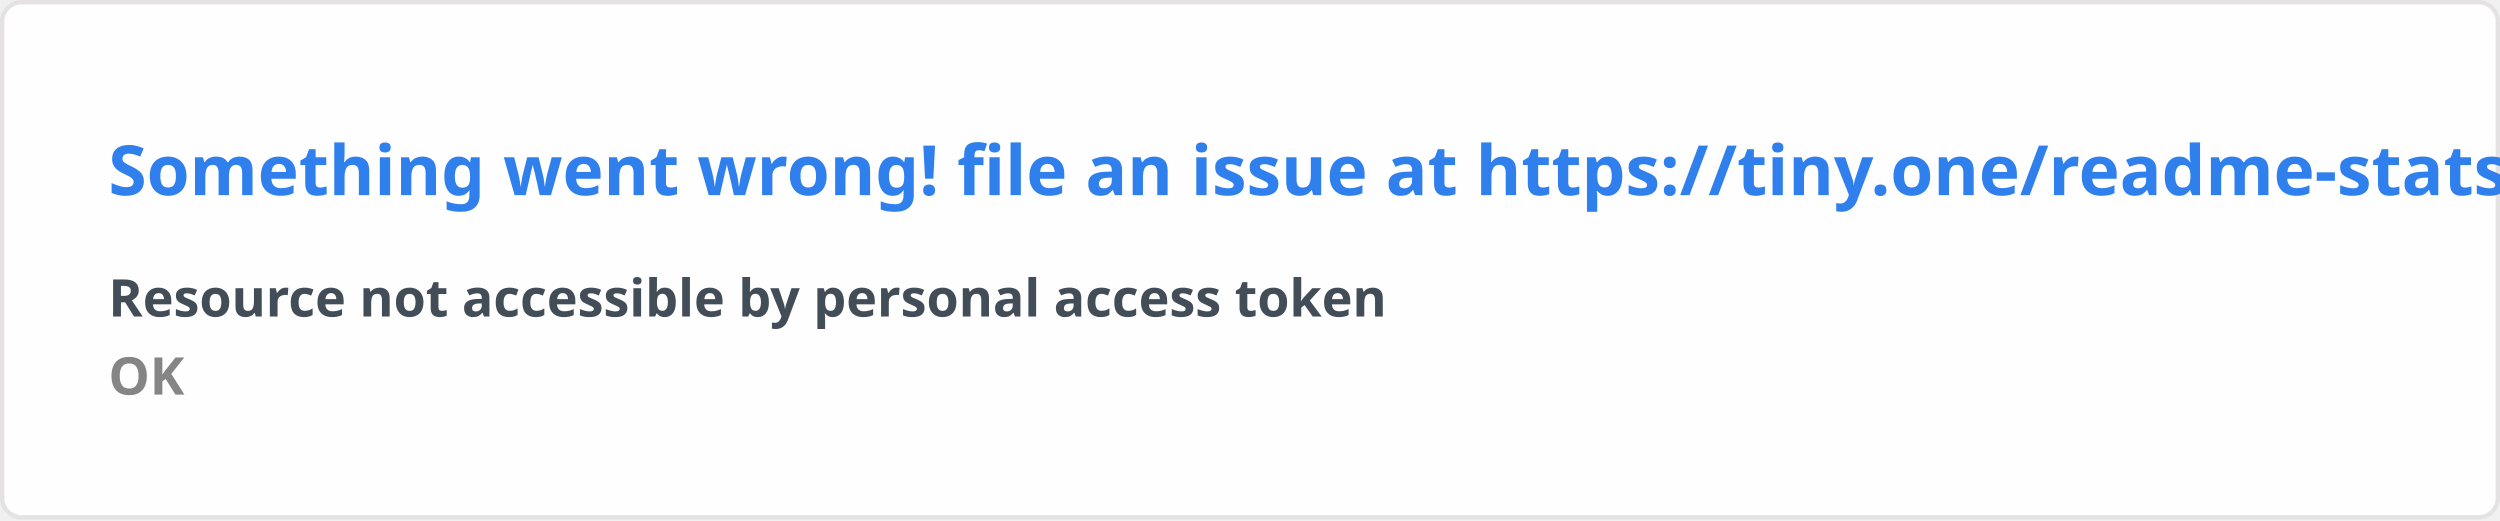
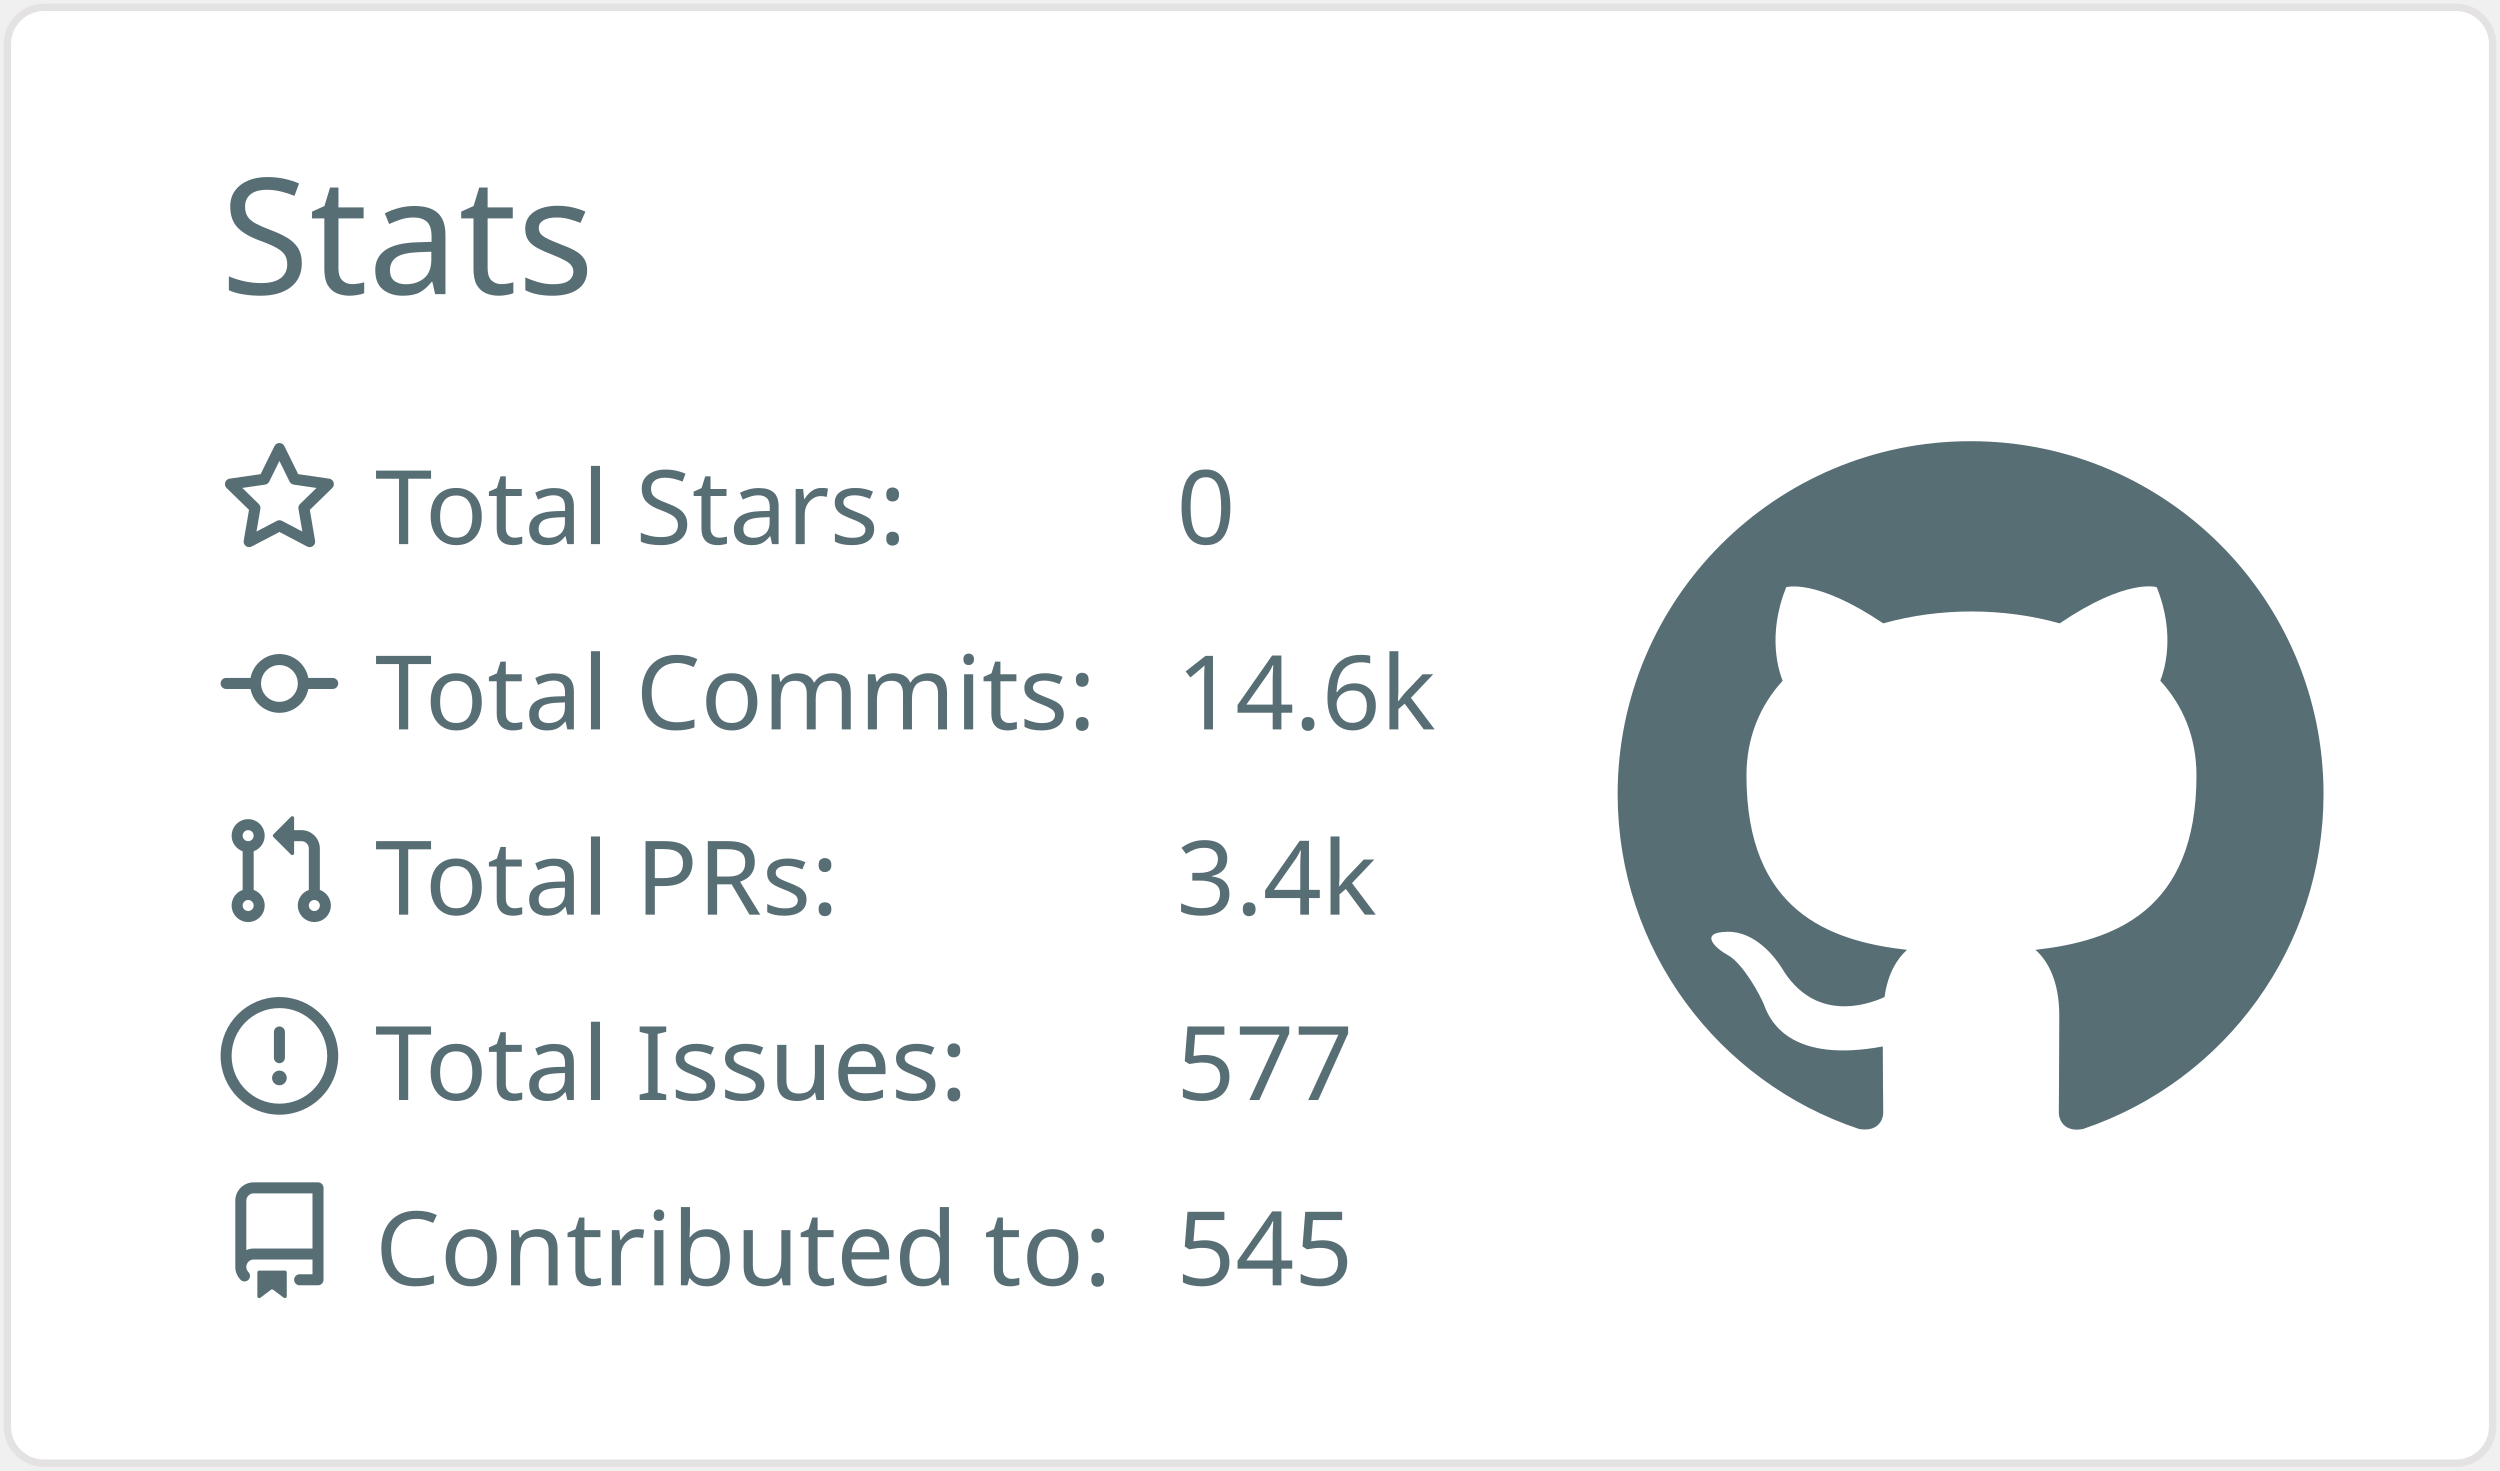
- <svg xmlns="http://www.w3.org/2000/svg" width="576.5" height="120" viewBox="0 0 576.5 120" fill="#fffefe">
-   <style>
-     .text { font: 600 16px 'Segoe UI', Ubuntu, Sans-Serif; fill: #2f80ed }
-     .small { font: 600 12px 'Segoe UI', Ubuntu, Sans-Serif; fill: #434d58 }
-     .gray { fill: #858585 }
-     </style>
-   <rect x="0.5" y="0.5" width="575.5" height="99%" rx="4.5" fill="#fffefe" stroke="#e4e2e2" />
-   <text x="25" y="45" class="text">Something went wrong! file an issue at https://tiny.one/readme-stats</text>
-   <text data-testid="message" x="25" y="55" class="text small">
-     <tspan x="25" dy="18">Resource not accessible by personal access token</tspan>
-     <tspan x="25" dy="18" class="gray">OK</tspan>
-   </text>
+ <svg xmlns="http://www.w3.org/2000/svg" width="340" height="200" viewBox="0 0 340 200">
+   <style>* {
+           font-family: 'Segoe UI', Ubuntu, "Helvetica Neue", Sans-Serif
+         }</style>
+   <g class="gpsc-root">
+     <rect x="1" y="1" rx="5" ry="5" height="99%" width="99.412%" stroke="#e4e2e2" stroke-width="1" fill="#ffffff" stroke-opacity="1" />
+     <text x="30" y="40" class="gpsc-item" style="--gpsc-i: 0; font-size: 22px; fill: #586e75;">Stats</text>
+     <g transform="translate(0,40)">
+       <g transform="translate(30,20)">
+         <g class="gpsc-item" style="--gpsc-i: 0;">
+           <g transform="translate(0,0)" width="14" height="14" fill="#586e75">
+             <path fill-rule="evenodd" d="M8 .25a.75.75 0 01.673.418l1.882 3.815 4.21.612a.75.75 0 01.416 1.279l-3.046 2.97.719 4.192a.75.75 0 01-1.088.791L8 12.347l-3.766 1.98a.75.75 0 01-1.088-.79l.72-4.194L.818 6.374a.75.75 0 01.416-1.28l4.21-.611L7.327.668A.75.75 0 018 .25zm0 2.445L6.615 5.5a.75.75 0 01-.564.41l-3.097.45 2.24 2.184a.75.75 0 01.216.664l-.528 3.084 2.769-1.456a.75.75 0 01.698 0l2.77 1.456-.53-3.084a.75.75 0 01.216-.664l2.24-2.183-3.096-.45a.75.75 0 01-.564-.41L8 2.694v.001z" />
+           </g>
+         </g>
+         <g class="gpsc-item" style="--gpsc-i: 1;">
+           <g transform="translate(0,25.2)" width="14" height="14" fill="#586e75">
+             <path fill-rule="evenodd" d="M10.5 7.75a2.5 2.5 0 11-5 0 2.5 2.5 0 015 0zm1.43.75a4.002 4.002 0 01-7.86 0H.75a.75.75 0 110-1.5h3.32a4.001 4.001 0 017.86 0h3.32a.75.75 0 110 1.5h-3.32z" />
+           </g>
+         </g>
+         <g class="gpsc-item" style="--gpsc-i: 2;">
+           <g transform="translate(0,50.4)" width="14" height="14" fill="#586e75">
+             <path fill-rule="evenodd" d="M7.177 3.073L9.573.677A.25.25 0 0110 .854v4.792a.25.25 0 01-.427.177L7.177 3.427a.25.25 0 010-.354zM3.75 2.5a.75.75 0 100 1.5.75.75 0 000-1.5zm-2.25.75a2.25 2.25 0 113 2.122v5.256a2.251 2.251 0 11-1.5 0V5.372A2.25 2.25 0 011.5 3.25zM11 2.5h-1V4h1a1 1 0 011 1v5.628a2.251 2.251 0 101.5 0V5A2.5 2.5 0 0011 2.5zm1 10.25a.75.75 0 111.5 0 .75.75 0 01-1.5 0zM3.75 12a.75.75 0 100 1.5.75.75 0 000-1.5z" />
+           </g>
+         </g>
+         <g class="gpsc-item" style="--gpsc-i: 3;">
+           <g transform="translate(0,75.6)" width="14" height="14" fill="#586e75">
+             <path fill-rule="evenodd" d="M8 1.5a6.5 6.5 0 100 13 6.5 6.5 0 000-13zM0 8a8 8 0 1116 0A8 8 0 010 8zm9 3a1 1 0 11-2 0 1 1 0 012 0zm-.25-6.25a.75.75 0 00-1.5 0v3.5a.75.75 0 001.5 0v-3.5z" />
+           </g>
+         </g>
+         <g class="gpsc-item" style="--gpsc-i: 4;">
+           <g transform="translate(0,100.8)" width="14" height="14" fill="#586e75">
+             <path fill-rule="evenodd" d="M2 2.5A2.5 2.5 0 014.5 0h8.75a.75.75 0 01.75.75v12.5a.75.75 0 01-.75.75h-2.5a.75.75 0 110-1.5h1.75v-2h-8a1 1 0 00-.714 1.7.75.75 0 01-1.072 1.05A2.495 2.495 0 012 11.5v-9zm10.5-1V9h-8c-.356 0-.694.074-1 .208V2.5a1 1 0 011-1h8zM5 12.25v3.25a.25.25 0 00.4.2l1.45-1.087a.25.25 0 01.3 0L8.6 15.7a.25.25 0 00.4-.2v-3.25a.25.25 0 00-.25-.25h-3.5a.25.25 0 00-.25.25z" />
+           </g>
+         </g>
+         <text x="21" y="14" class="gpsc-item" style="--gpsc-i: 0; fill: #586e75; font-size: 14px;">Total Stars:</text>
+         <text x="21" y="39.2" class="gpsc-item" style="--gpsc-i: 1; fill: #586e75; font-size: 14px;">Total Commits:</text>
+         <text x="21" y="64.4" class="gpsc-item" style="--gpsc-i: 2; fill: #586e75; font-size: 14px;">Total PRs:</text>
+         <text x="21" y="89.6" class="gpsc-item" style="--gpsc-i: 3; fill: #586e75; font-size: 14px;">Total Issues:</text>
+         <text x="21" y="114.8" class="gpsc-item" style="--gpsc-i: 4; fill: #586e75; font-size: 14px;">Contributed to:</text>
+         <text x="130" y="14" class="gpsc-item" style="--gpsc-i: 0; fill: #586e75; font-size: 14px;">0</text>
+         <text x="130" y="39.2" class="gpsc-item" style="--gpsc-i: 1; fill: #586e75; font-size: 14px;">14.6k</text>
+         <text x="130" y="64.4" class="gpsc-item" style="--gpsc-i: 2; fill: #586e75; font-size: 14px;">3.4k</text>
+         <text x="130" y="89.6" class="gpsc-item" style="--gpsc-i: 3; fill: #586e75; font-size: 14px;">577</text>
+         <text x="130" y="114.8" class="gpsc-item" style="--gpsc-i: 4; fill: #586e75; font-size: 14px;">545</text>
+       </g>
+       <g transform="translate(220,20)">
+         <g transform="scale(6)" style="fill: #586e75;">
+           <path fill-rule="evenodd" d="M8 0C3.58 0 0 3.58 0 8c0 3.54 2.29 6.53 5.47 7.59.4.07.55-.17.55-.38 0-.19-.01-.82-.01-1.49-2.01.37-2.53-.49-2.69-.94-.09-.23-.48-.94-.82-1.13-.28-.15-.68-.52-.01-.53.63-.01 1.08.58 1.23.82.72 1.21 1.87.87 2.33.66.07-.52.28-.87.51-1.07-1.78-.2-3.64-.89-3.64-3.95 0-.87.31-1.59.82-2.15-.08-.2-.36-1.02.08-2.12 0 0 .67-.21 2.2.82.64-.18 1.32-.27 2-.27.68 0 1.36.09 2 .27 1.53-1.04 2.2-.82 2.2-.82.44 1.1.16 1.92.08 2.12.51.56.82 1.27.82 2.15 0 3.07-1.87 3.75-3.65 3.95.29.25.54.73.54 1.48 0 1.07-.01 1.93-.01 2.2 0 .21.15.46.55.38A8.013 8.013 0 0016 8c0-4.42-3.58-8-8-8z" />
+         </g>
+       </g>
+     </g>
+   </g>
</svg>
